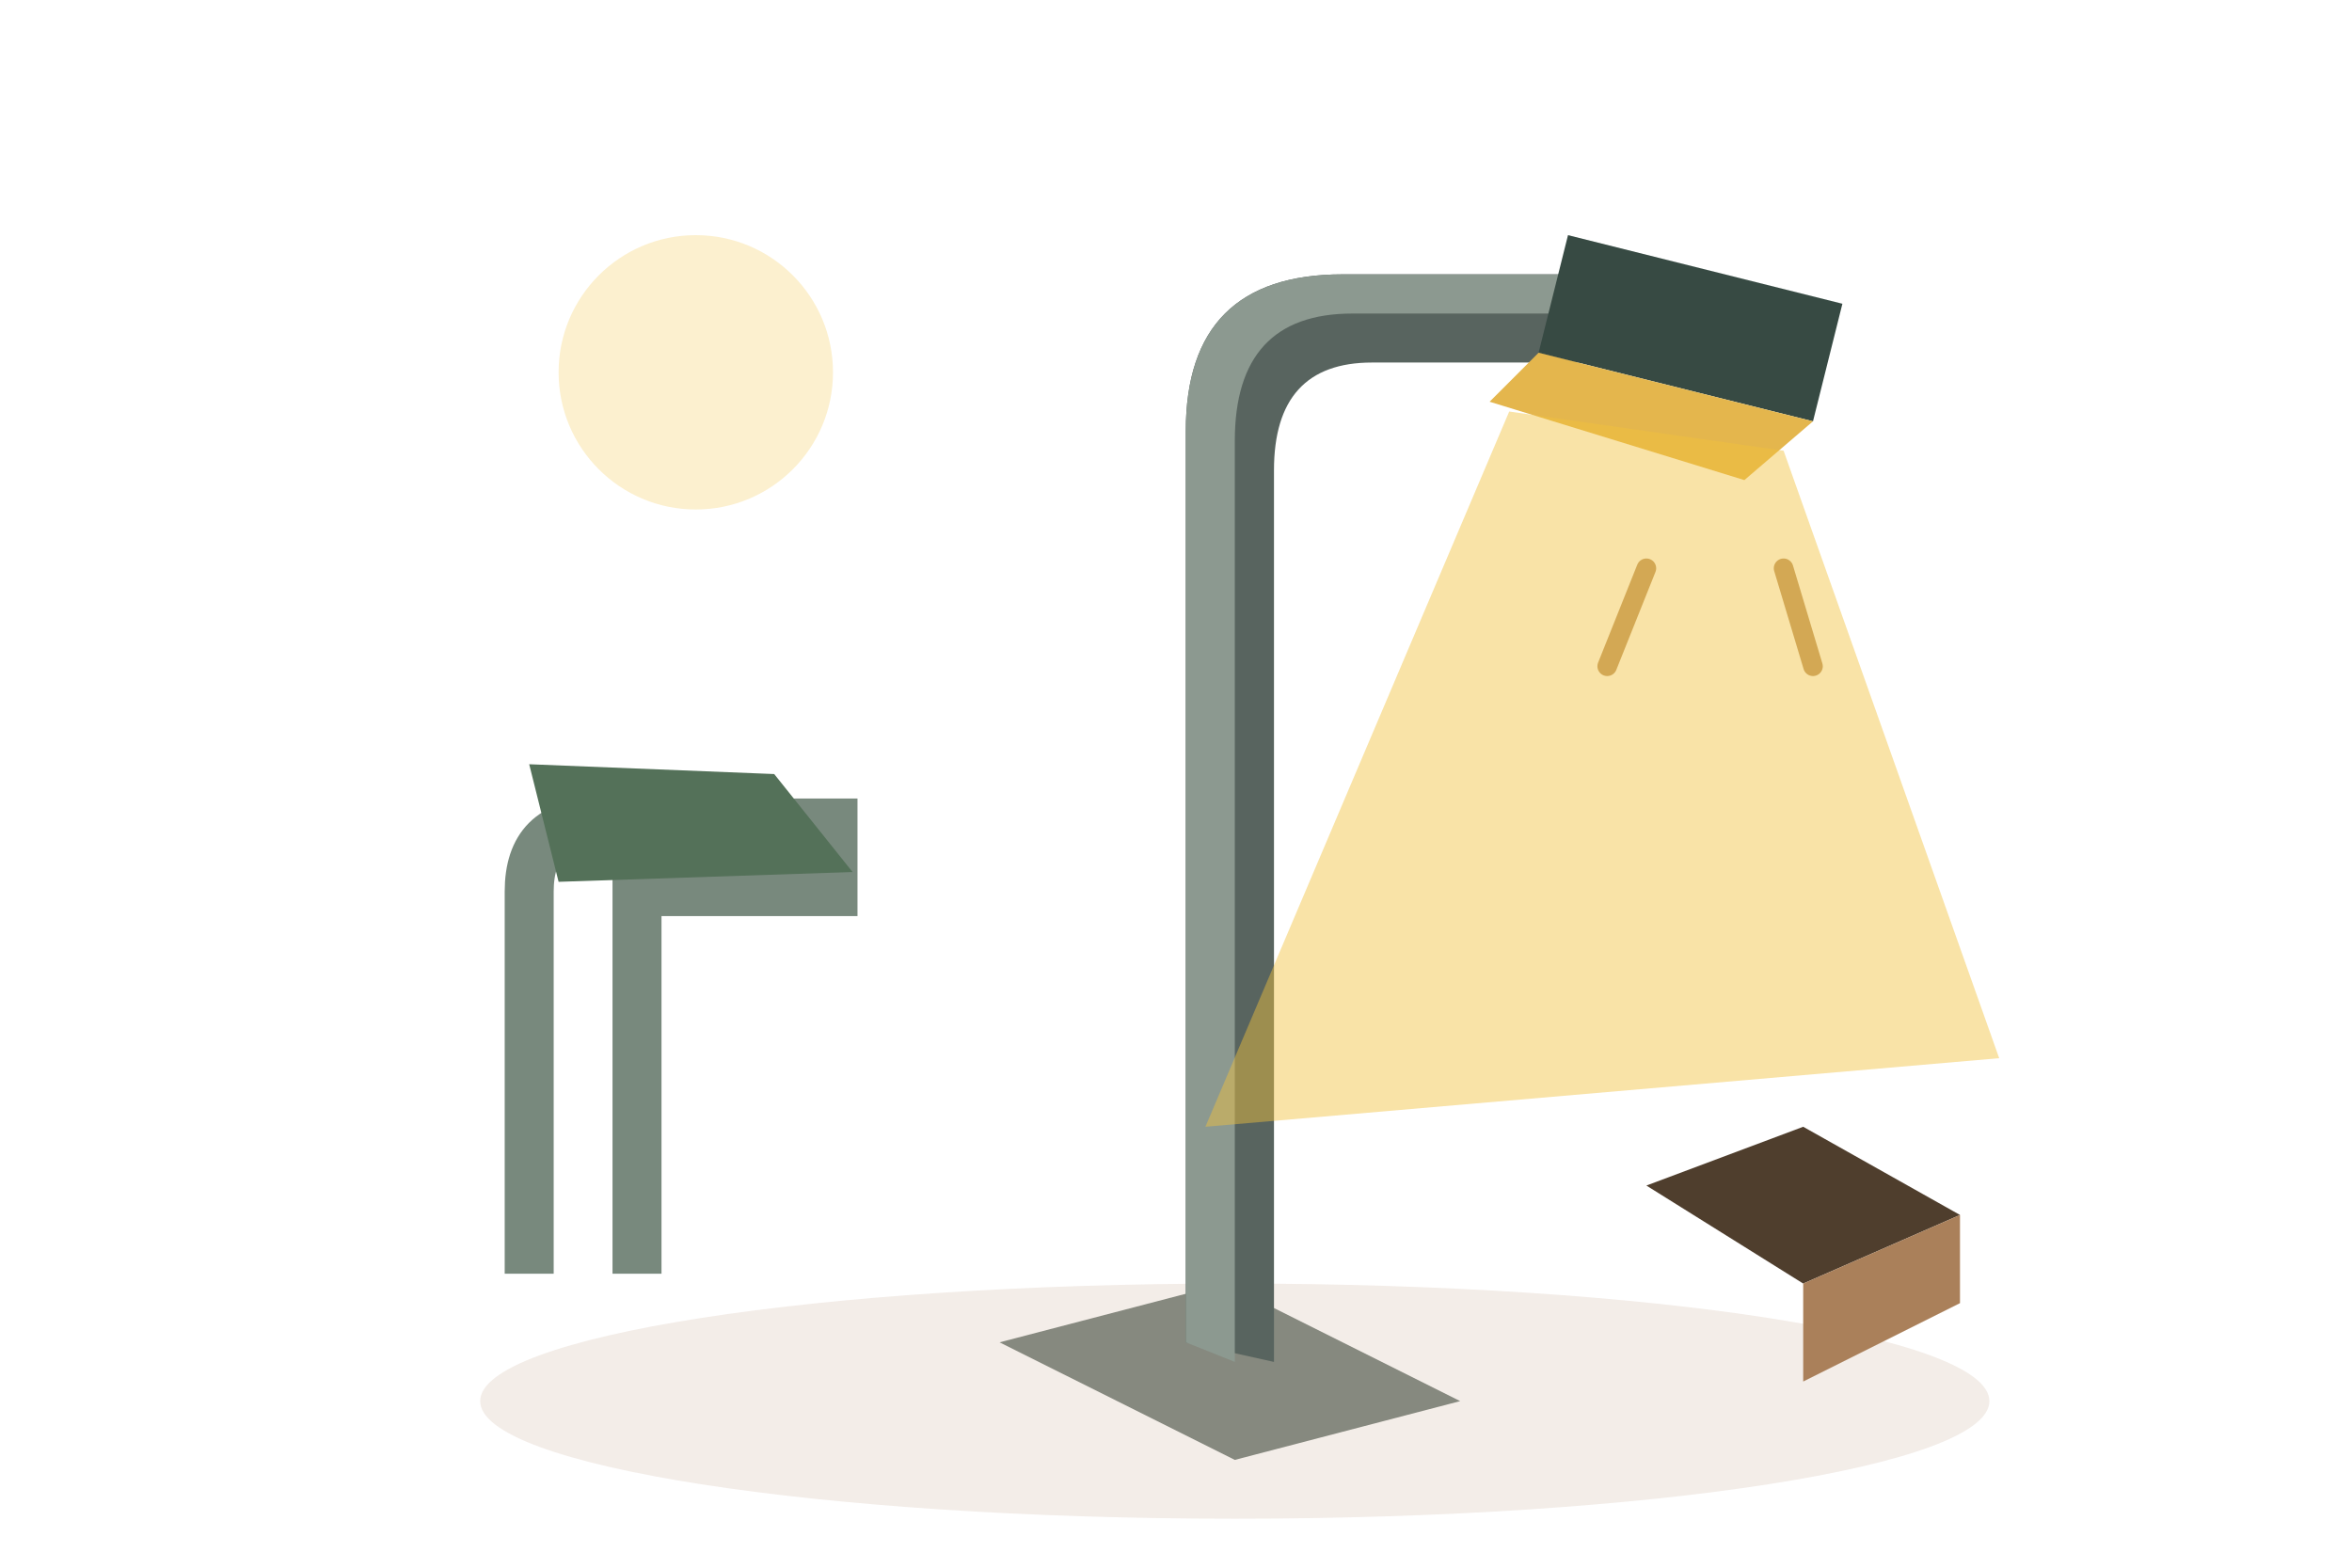
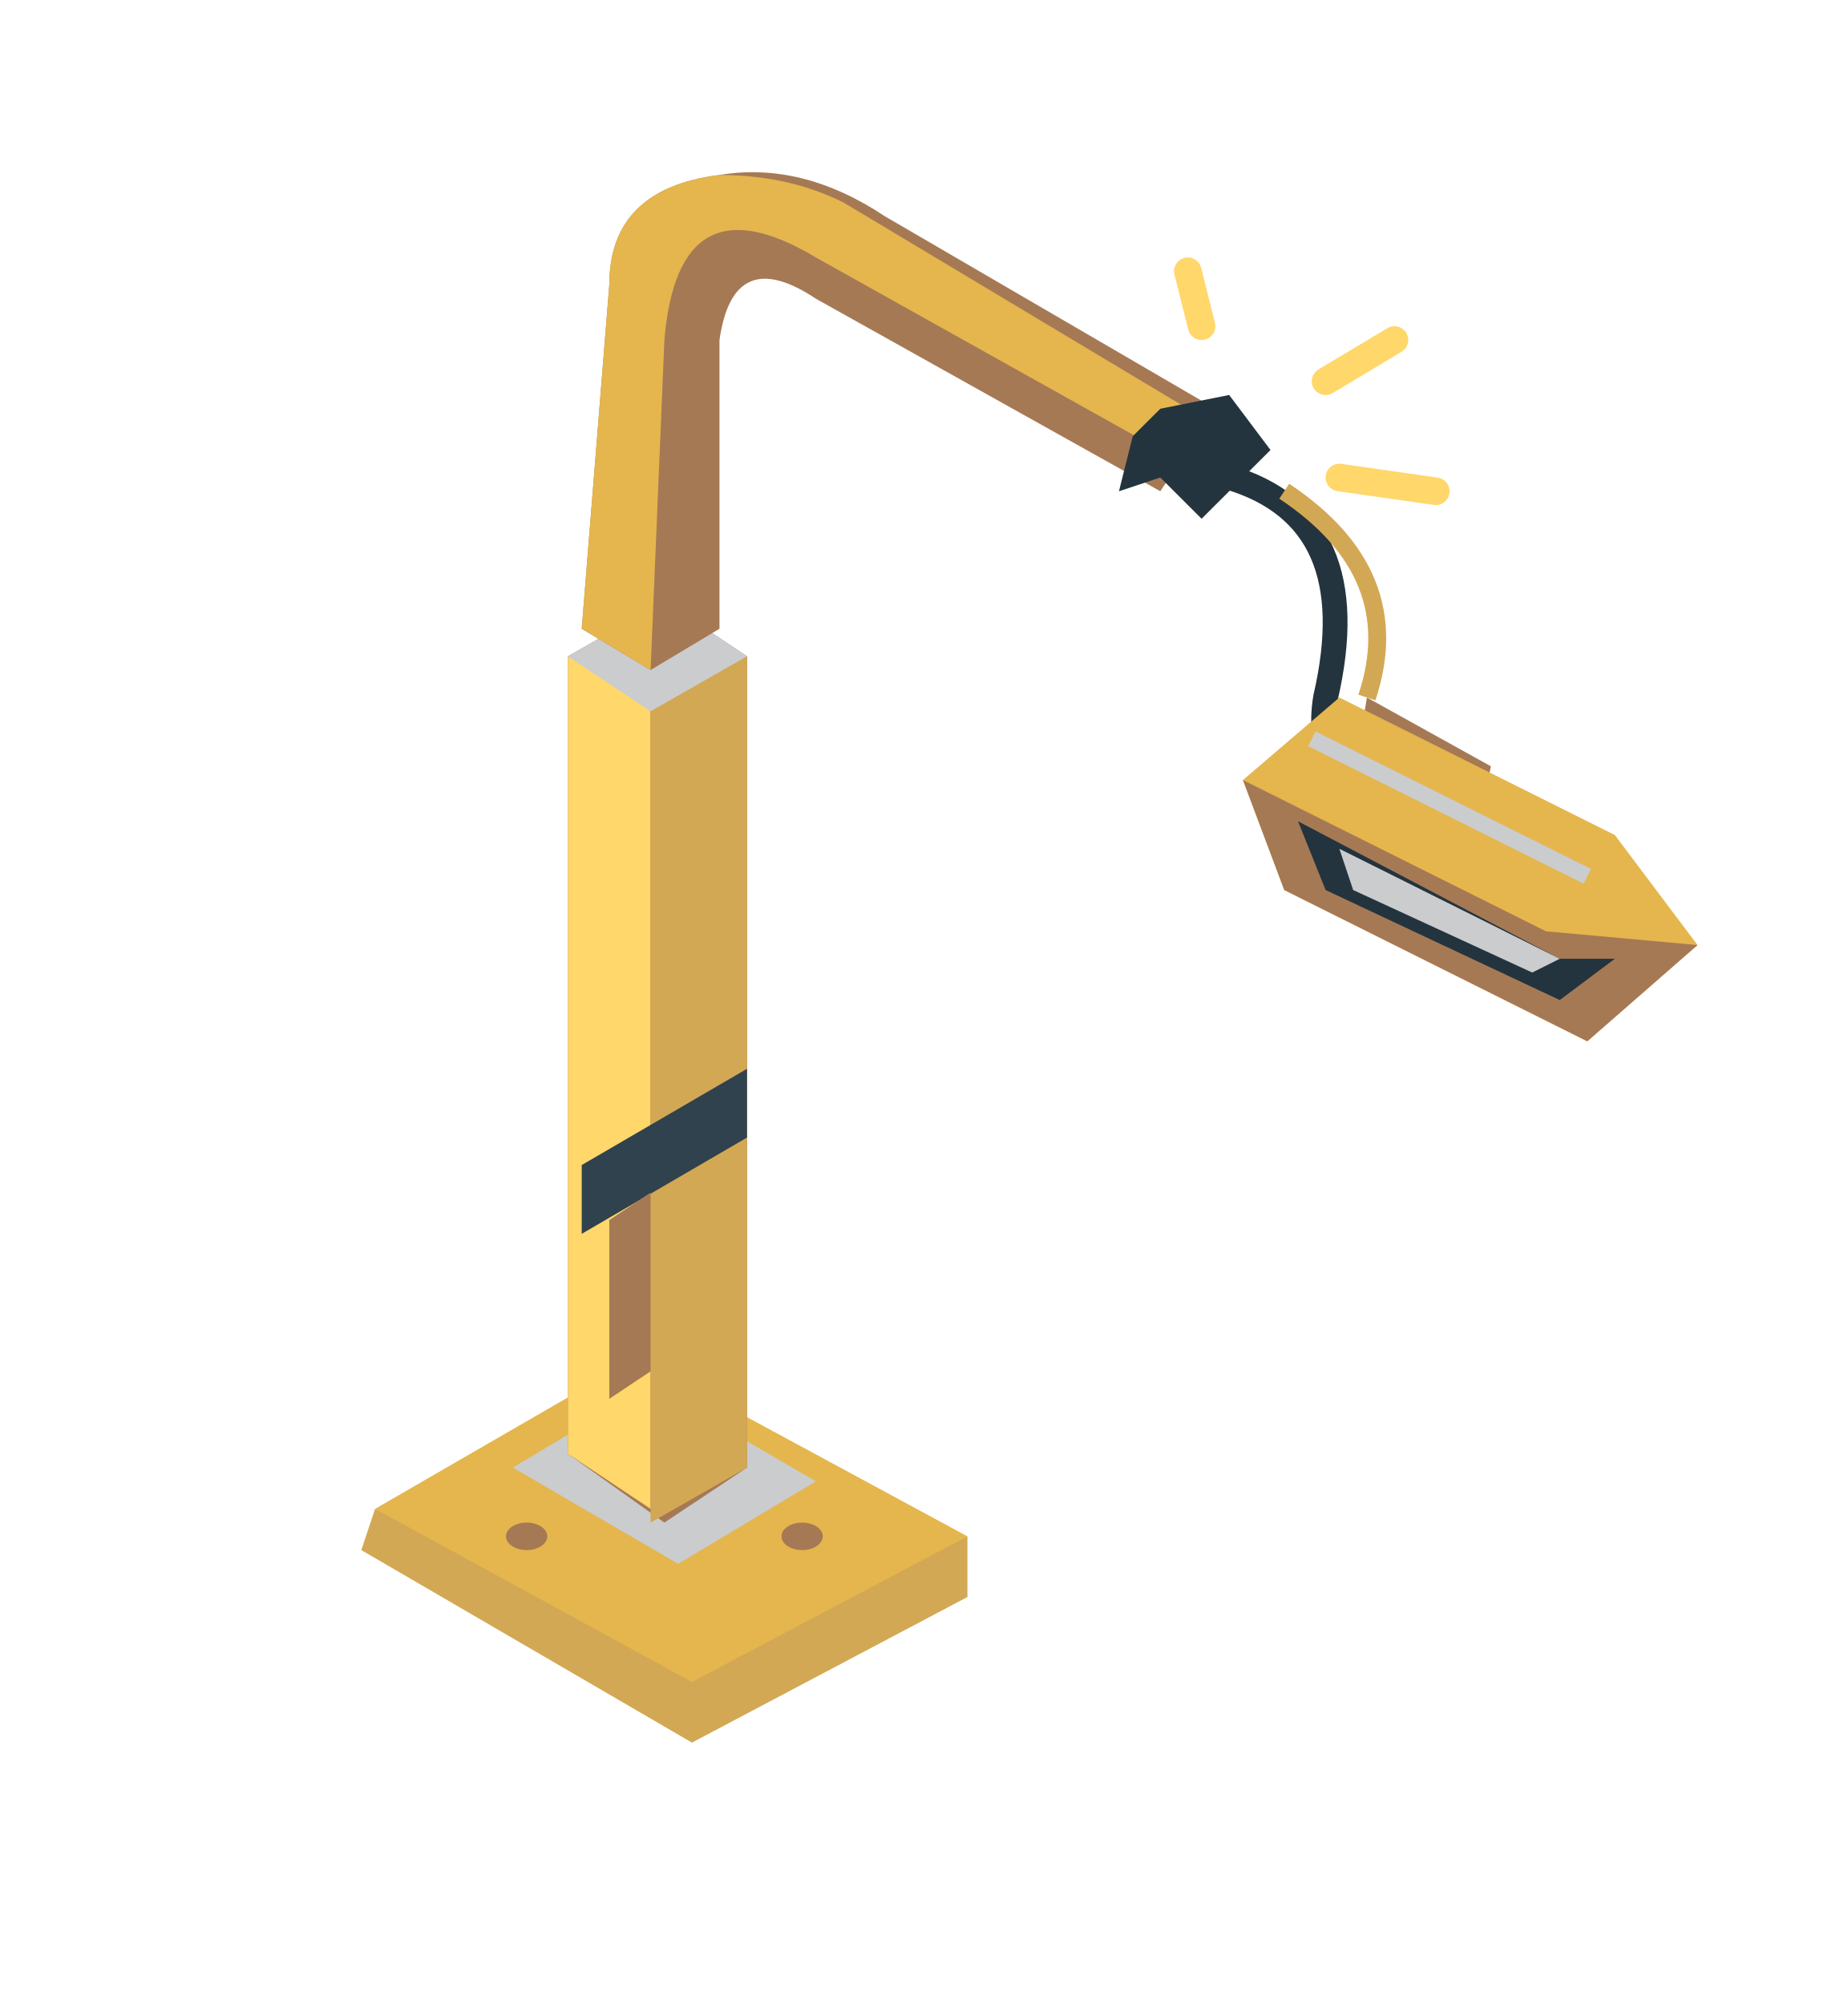
- <svg xmlns="http://www.w3.org/2000/svg" preserveAspectRatio="none" overflow="visible" style="display: block;" width="95.091" height="63.394" viewBox="0 0 95.091 63.394" fill="none">
-   <g id="Frame">
-     <path id="Vector" opacity="0.14" d="M49.923 61.413C66.772 61.413 80.431 59.284 80.431 56.658C80.431 54.032 66.772 51.904 49.923 51.904C33.073 51.904 19.414 54.032 19.414 56.658C19.414 59.284 33.073 61.413 49.923 61.413Z" fill="#A67955" />
-     <path id="Vector_2" d="M40.413 54.281L49.526 51.904L59.035 56.658L49.923 59.035L40.413 54.281Z" fill="#86897F" />
-     <path id="Vector_3" d="M47.941 54.281V17.433C47.941 13.207 50.055 11.094 54.281 11.094H66.96V14.66H55.469C52.828 14.66 51.507 16.113 51.507 19.018V55.073L47.941 54.281Z" fill="#58645F" />
-     <path id="Vector_4" d="M47.941 54.281V17.433C47.941 13.207 50.055 11.094 54.281 11.094H66.96V12.679H54.677C51.507 12.679 49.923 14.396 49.923 17.829V55.073L47.941 54.281Z" fill="#8C9990" />
-     <path id="Vector_5" d="M63.394 9.509L74.488 12.283L73.299 17.037L62.205 14.264L63.394 9.509Z" fill="#374A43" />
-     <path id="Vector_6" d="M62.205 14.264L73.299 17.037L70.525 19.414L60.224 16.245L62.205 14.264Z" fill="#E4B64D" />
-     <path id="Vector_7" opacity="0.45" d="M61.017 16.641L48.734 45.564L80.827 42.791L72.11 18.226L61.017 16.641Z" fill="#F1C03B" />
-     <g id="Vector_8">
-       <path d="M66.563 22.98L64.979 26.942ZM72.11 22.98L73.299 26.942Z" fill="black" />
-       <path d="M66.563 22.98L64.979 26.942M72.11 22.98L73.299 26.942" stroke-width="0.792" stroke-linecap="round" stroke="#D3A854" />
+ <svg xmlns="http://www.w3.org/2000/svg" preserveAspectRatio="none" overflow="visible" style="display: block;" width="59" height="64" viewBox="0 0 59 64" fill="none">
+   <g id="Civic / Illustration / Lights">
+     <path id="Vector" d="M11.977 48.187L20.334 43.356L30.891 49.065L22.094 54.335L11.977 48.187Z" fill="#E4B64D" />
+     <path id="Vector_2" d="M11.977 48.187L22.094 53.715L30.891 49.065V51.002L22.094 55.652L11.537 49.504L11.977 48.187Z" fill="#D3A854" />
+     <path id="Vector_3" d="M16.376 46.869L20.774 44.234L26.052 47.308L21.654 49.943L16.376 46.869Z" fill="#CACCCE" />
+     <path id="Vector_4" d="M18.135 46.43V20.959L21.214 19.202L23.853 20.959V46.869L21.214 48.626L18.135 46.43Z" fill="#A67955" />
+     <path id="Vector_5" d="M18.135 20.959L20.774 22.276V48.187L18.135 46.43V20.959Z" fill="#FFD76A" />
+     <path id="Vector_6" d="M20.774 22.276L23.853 20.959V46.869L20.774 48.626V22.276Z" fill="#D3A854" />
+     <path id="Vector_7" d="M18.135 20.959L21.214 19.202L23.853 20.959L20.774 22.715L18.135 20.959Z" fill="#CACCCE" />
+     <path id="Vector_8" d="M18.575 37.207L23.853 34.133V36.329L18.575 39.403V37.207Z" fill="#2F424E" />
+     <path id="Vector_9" d="M19.455 38.964L20.774 38.086V43.795L19.455 44.673V38.964Z" fill="#A67955" />
+     <path id="Vector_10" d="M18.575 20.08L19.455 9.101C19.455 7.052 20.628 5.881 22.974 5.588C24.733 5.295 26.492 5.734 28.252 6.905L38.808 13.054L37.049 15.688L26.052 9.54C24.293 8.369 23.267 8.808 22.974 10.858V20.08L20.774 21.398L18.575 20.08Z" fill="#A67955" />
+     <path id="Vector_11" d="M18.575 20.081L19.455 9.101C19.455 7.052 20.628 5.881 22.974 5.588C24.44 5.588 25.759 5.881 26.932 6.466L37.928 13.054L37.049 14.371L26.052 8.223C23.12 6.466 21.508 7.345 21.214 10.858L20.774 21.398L18.575 20.081Z" fill="#E4B64D" />
+     <path id="Vector_12" d="M37.049 13.054L39.248 12.614L40.568 14.371L38.368 16.567L37.049 15.249L35.729 15.689L36.169 13.932L37.049 13.054Z" fill="#23343E" />
+     <path id="Vector_13" d="M39.248 15.249C42.18 16.128 43.207 18.47 42.327 22.276C42.034 24.033 42.767 25.204 44.526 25.789" stroke-width="0.792" stroke-linecap="round" stroke="#23343E" />
+     <path id="Vector_14" d="M41.007 15.688C43.646 17.445 44.526 19.641 43.646 22.276" stroke-width="0.572" stroke="#D3A854" />
+     <path id="Vector_15" d="M43.647 22.276L47.605 24.472L47.165 26.668L43.207 24.911L43.647 22.276Z" fill="#A67955" />
+     <path id="Vector_16" d="M39.688 24.911L42.767 22.276L51.564 26.668L54.203 30.181L50.684 33.255L41.007 28.424L39.688 24.911Z" fill="#E4B64D" />
+     <path id="Vector_17" d="M39.688 24.911L49.364 29.742L54.203 30.181L50.684 33.255L41.007 28.424L39.688 24.911Z" fill="#A67955" />
+     <path id="Vector_18" d="M41.447 26.229L49.804 30.62H51.564L49.804 31.938L42.327 28.424L41.447 26.229Z" fill="#23343E" />
+     <path id="Vector_19" d="M42.767 27.107L49.804 30.62L48.925 31.059L43.207 28.424L42.767 27.107Z" fill="#CACCCE" />
+     <g id="Vector_20">
+       <path d="M41.887 23.593L50.684 27.985Z" fill="black" />
+       <path d="M41.887 23.593L50.684 27.985" stroke-width="0.528" stroke="#CACCCE" />
    </g>
-     <path id="Vector_9" d="M21.395 51.507V36.055C21.395 34.206 22.32 33.282 24.169 33.282H33.678V36.055H25.754V51.507" stroke-width="1.981" stroke="#78897D" />
-     <path id="Vector_10" d="M21.395 30.904L31.301 31.301L34.47 35.263L22.584 35.659L21.395 30.904Z" fill="#547159" />
-     <path id="Vector_11" d="M66.563 47.941L72.903 45.564L79.242 49.13L72.903 51.904L66.563 47.941Z" fill="#4F3E2D" />
-     <path id="Vector_12" d="M72.903 51.904V55.866L79.242 52.696V49.13L72.903 51.904Z" fill="#AA805A" />
-     <path id="Vector_13" d="M28.131 20.603C31.195 20.603 33.678 18.119 33.678 15.056C33.678 11.992 31.195 9.509 28.131 9.509C25.067 9.509 22.584 11.992 22.584 15.056C22.584 18.119 25.067 20.603 28.131 20.603Z" fill="#FCF0CF" />
+     <path id="Vector_21" d="M38.368 10.419L37.928 8.662M42.327 12.175L44.526 10.858M42.767 15.249L45.846 15.689" stroke-width="0.88" stroke-linecap="round" stroke="#FFD76A" />
+     <path id="Vector_22" d="M16.816 49.504C17.18 49.504 17.476 49.307 17.476 49.065C17.476 48.822 17.18 48.626 16.816 48.626C16.451 48.626 16.156 48.822 16.156 49.065C16.156 49.307 16.451 49.504 16.816 49.504Z" fill="#A67955" />
+     <path id="Vector_23" d="M25.613 49.504C25.977 49.504 26.272 49.307 26.272 49.065C26.272 48.822 25.977 48.626 25.613 48.626C25.248 48.626 24.953 48.822 24.953 49.065C24.953 49.307 25.248 49.504 25.613 49.504Z" fill="#A67955" />
  </g>
</svg>
